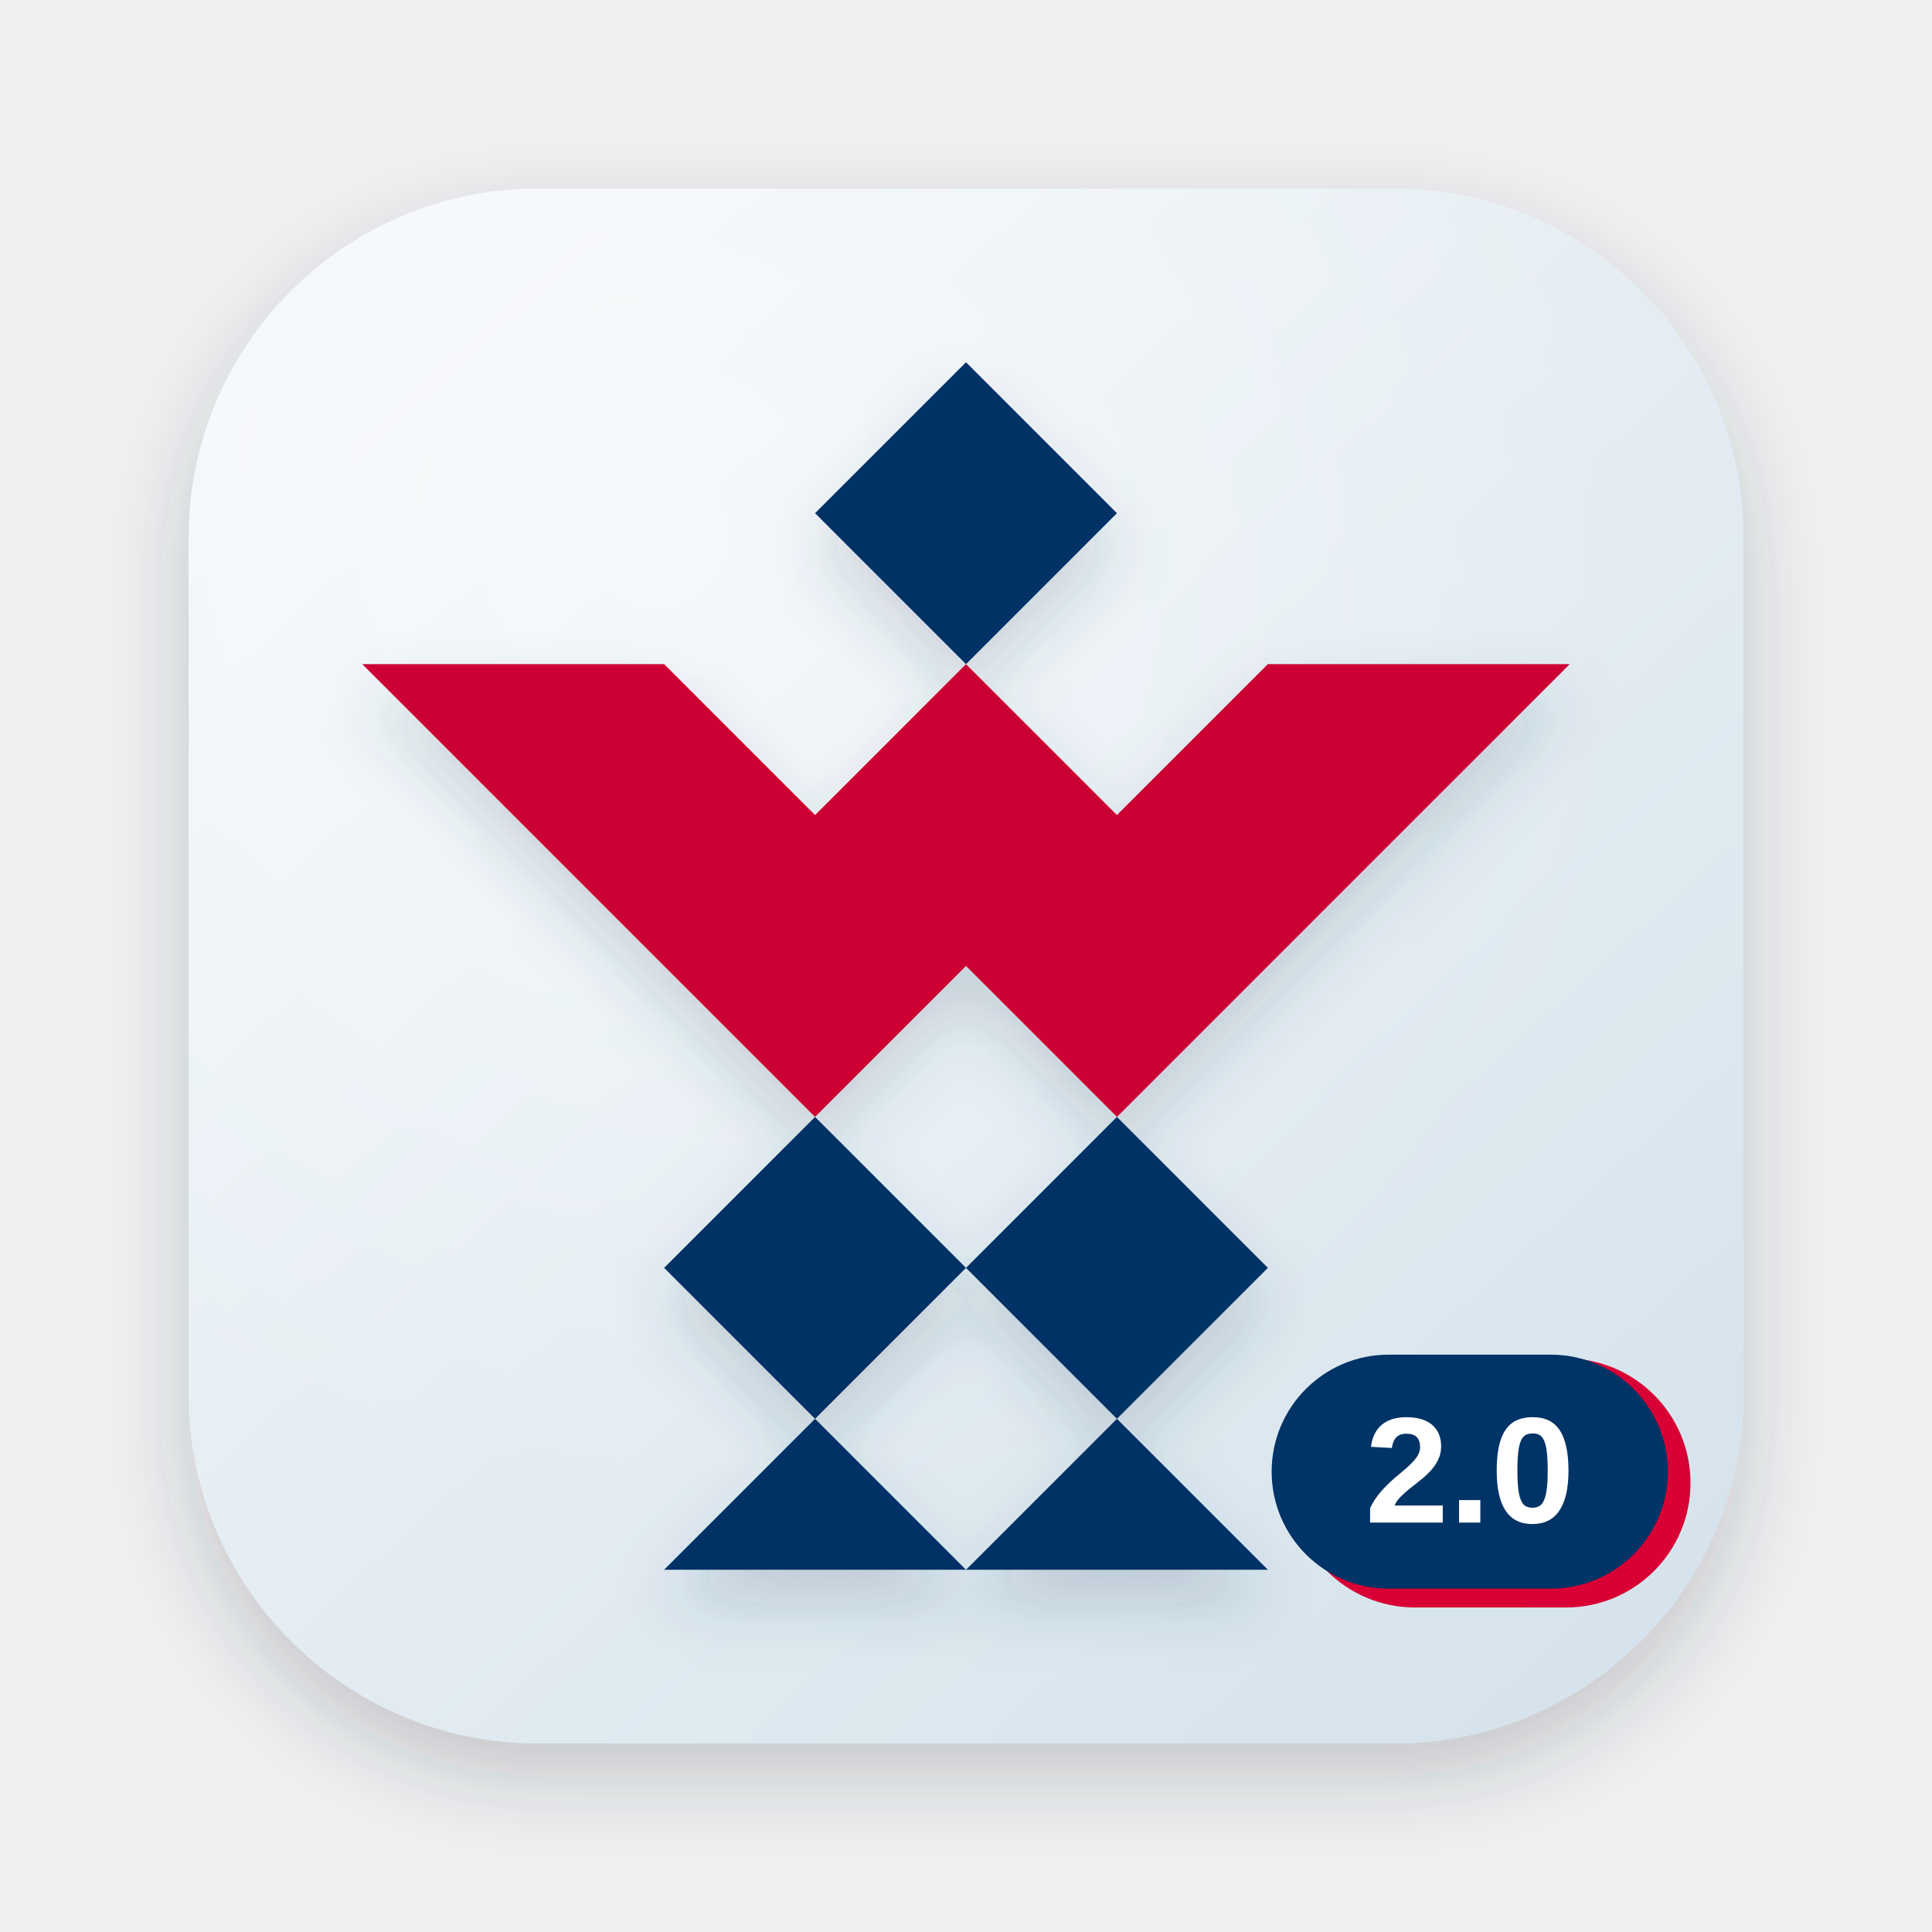
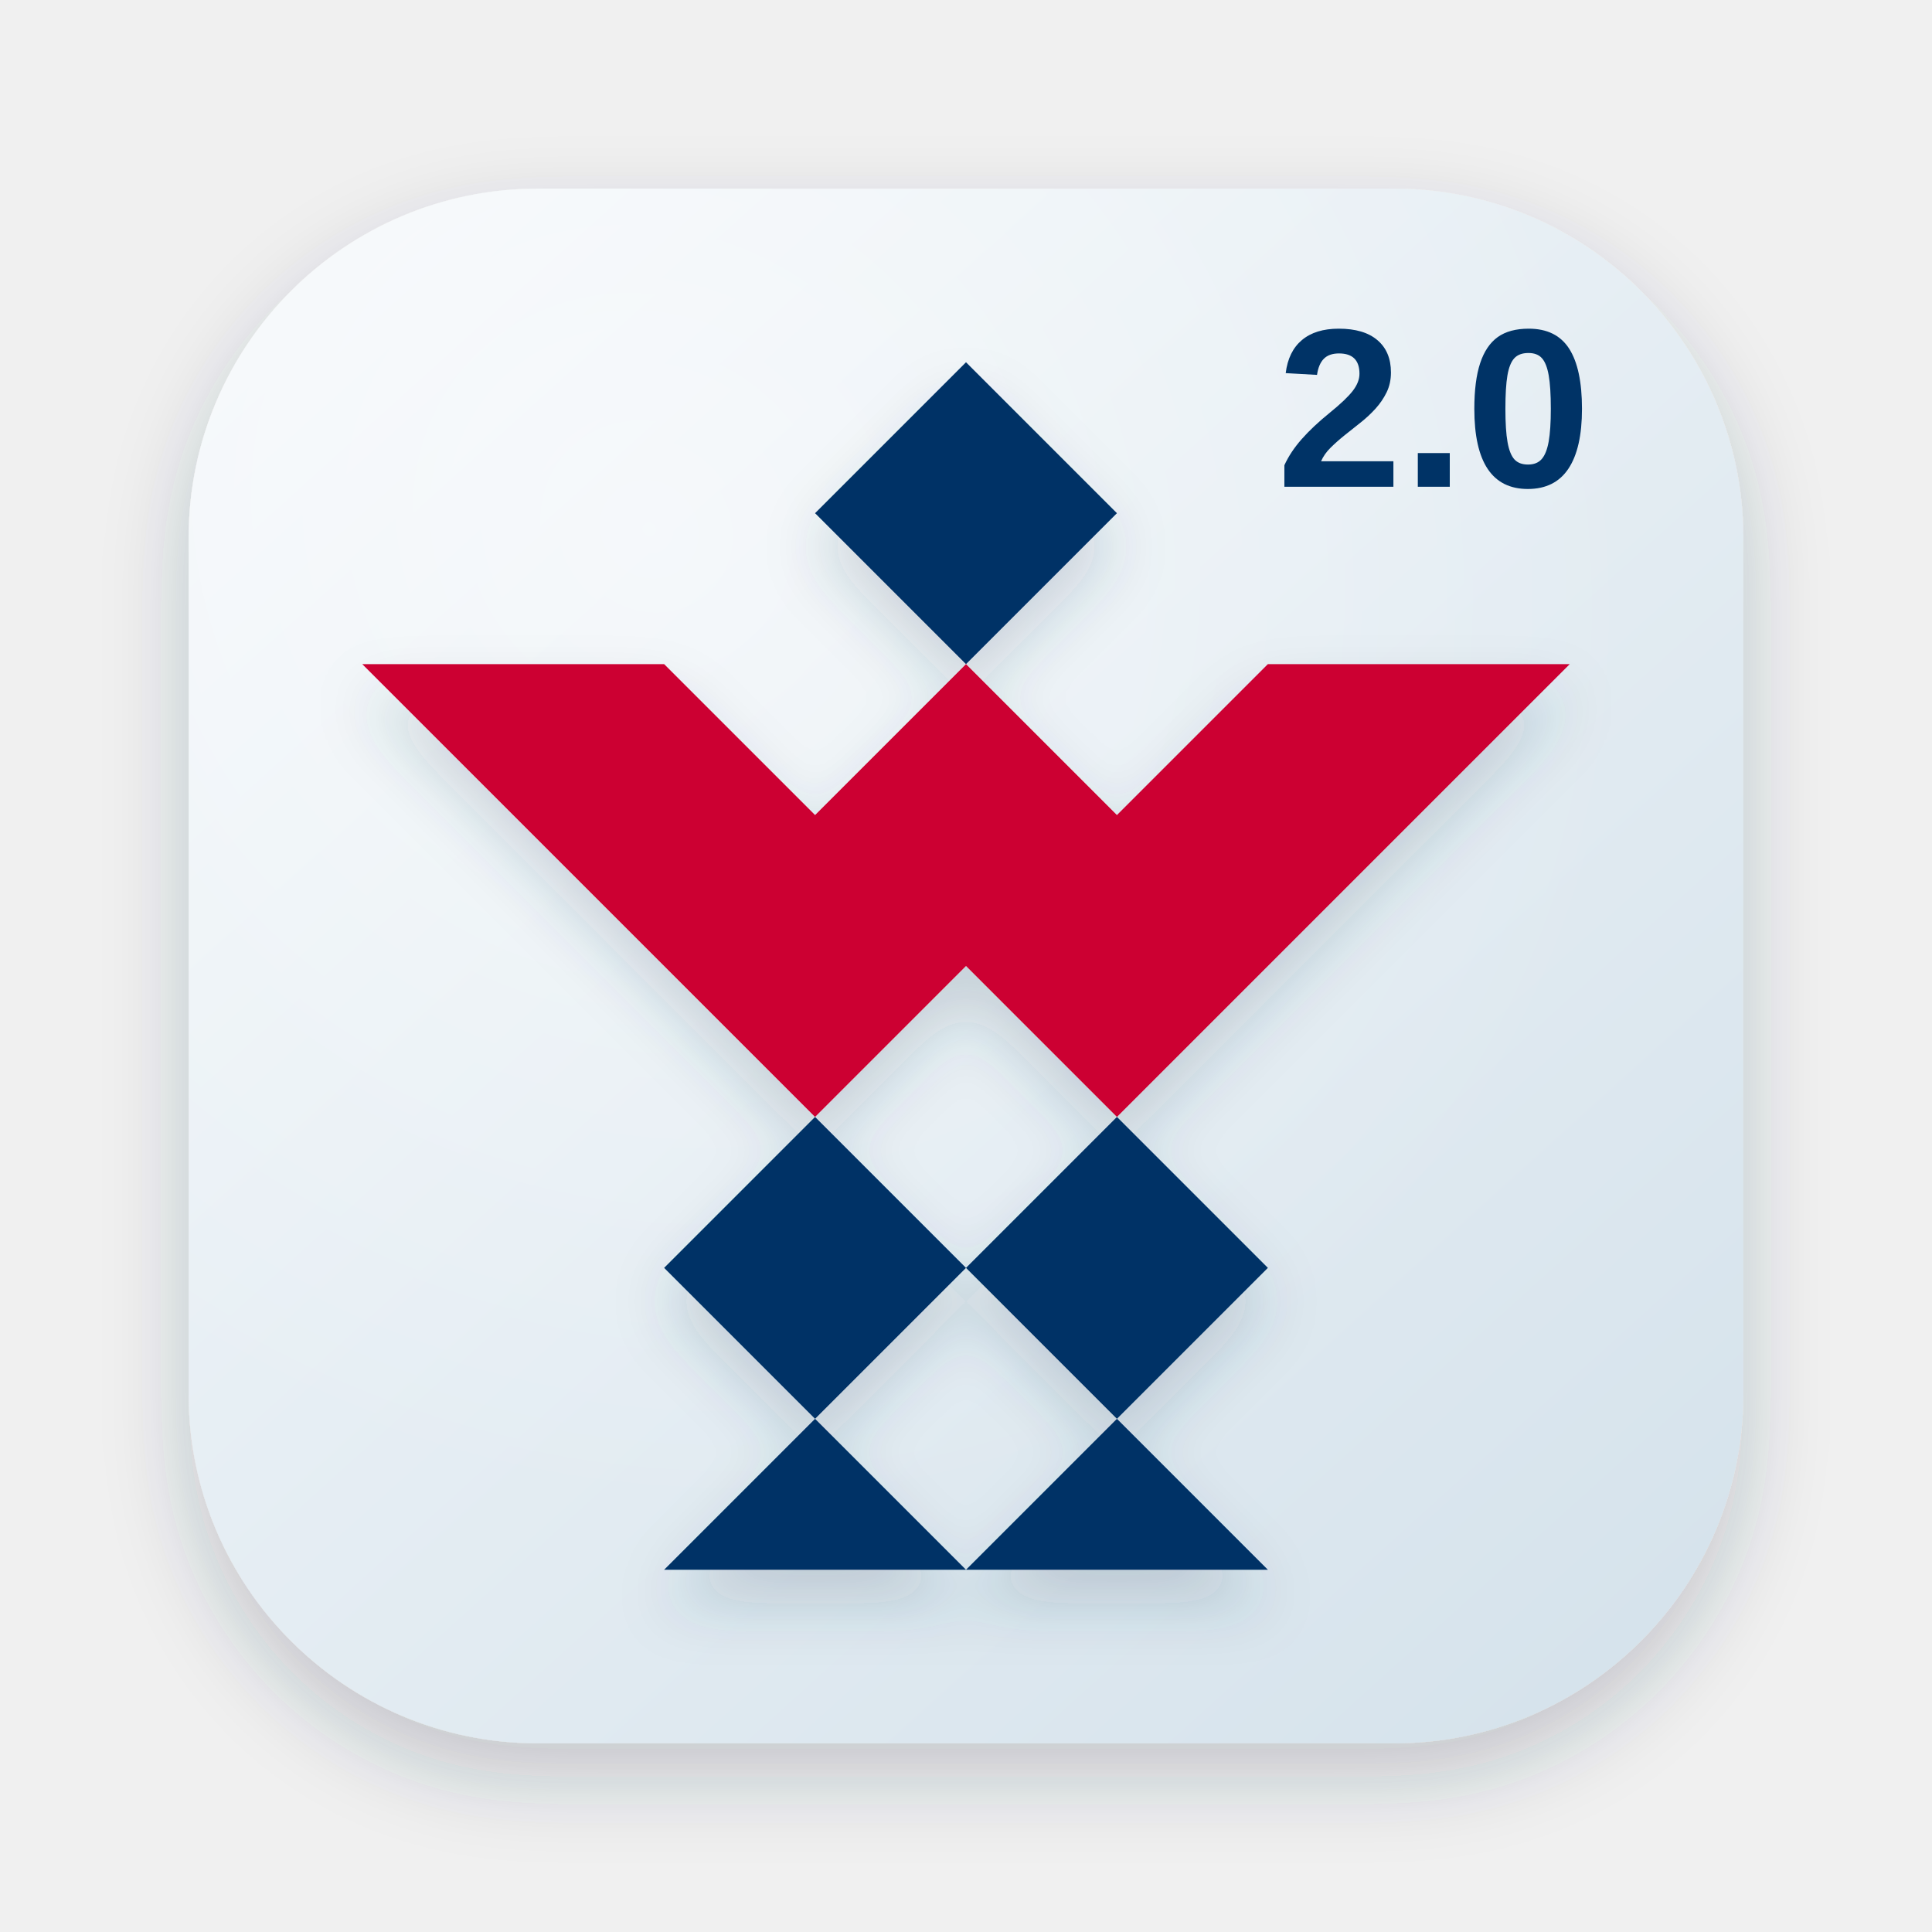
- <svg xmlns="http://www.w3.org/2000/svg" width="1024" height="1024" viewBox="0 0 1024 1024">
+ <svg xmlns="http://www.w3.org/2000/svg" width="1024" height="1024" viewBox="0 0 1024 1024" role="img" aria-labelledby="title desc">
  <defs>
    <linearGradient id="plate-background" x1="176" y1="142" x2="848" y2="886" gradientUnits="userSpaceOnUse">
      <stop offset="0" stop-color="#F3F7FA" />
      <stop offset="1" stop-color="#D6E3EC" />
    </linearGradient>
    <radialGradient id="plate-highlight" cx="0" cy="0" r="1" gradientTransform="translate(344 282) rotate(44) scale(548 506)" gradientUnits="userSpaceOnUse">
      <stop stop-color="#FFFFFF" stop-opacity="0.46" />
      <stop offset="1" stop-color="#FFFFFF" stop-opacity="0" />
    </radialGradient>
    <filter id="plate-shadow" x="32" y="32" width="960" height="976" filterUnits="userSpaceOnUse" color-interpolation-filters="sRGB">
      <feDropShadow dx="0" dy="18" stdDeviation="22" flood-color="#20394A" flood-opacity="0.22" />
    </filter>
    <filter id="mark-shadow" x="-20%" y="-20%" width="140%" height="150%" color-interpolation-filters="sRGB">
      <feDropShadow dx="0" dy="0.225" stdDeviation="0.2" flood-color="#294759" flood-opacity="0.18" />
    </filter>
    <path id="plate-shape" d="M285 100H739C841 100 924 183 924 285V739C924 841 841 924 739 924H285C183 924 100 841 100 739V285C100 183 183 100 285 100Z" />
    <clipPath id="plate-clip">
      <use href="#plate-shape" />
    </clipPath>
  </defs>
  <g filter="url(#plate-shadow)">
    <use href="#plate-shape" fill="url(#plate-background)" />
  </g>
  <g clip-path="url(#plate-clip)">
    <rect x="100" y="100" width="824" height="824" fill="url(#plate-highlight)" />
  </g>
  <g filter="url(#mark-shadow)" transform="translate(192 192) scale(80)">
    <path fill="#003366" d="M4 0 5 1 4 2 3 1Z" />
    <path fill="#cc0033" d="M0 2h2l1 1 1-1 1 1 1-1h2L5 5 4 4 3 5Z" />
    <path fill="#003366" d="M3 5 4 6 3 7 2 6Zm2 0 1 1-1 1-1-1ZM3 7l1 1H2Zm2 0 1 1H4Z" />
  </g>
-   <g id="version-badge" aria-label="2.0">
-     <rect x="684" y="720" width="212" height="132" rx="66" fill="#D80034" />
-     <rect x="674" y="718" width="210" height="124" rx="62" fill="#003366" />
-     <text x="779" y="807" fill="#FFFFFF" font-family="Arial, Helvetica, sans-serif" font-size="80" font-weight="700" text-anchor="middle">2.0</text>
-   </g>
+   <text x="760" y="258" fill="#003366" font-family="Arial, Helvetica, sans-serif" font-size="120" font-weight="700" text-anchor="middle">2.0</text>
</svg>
